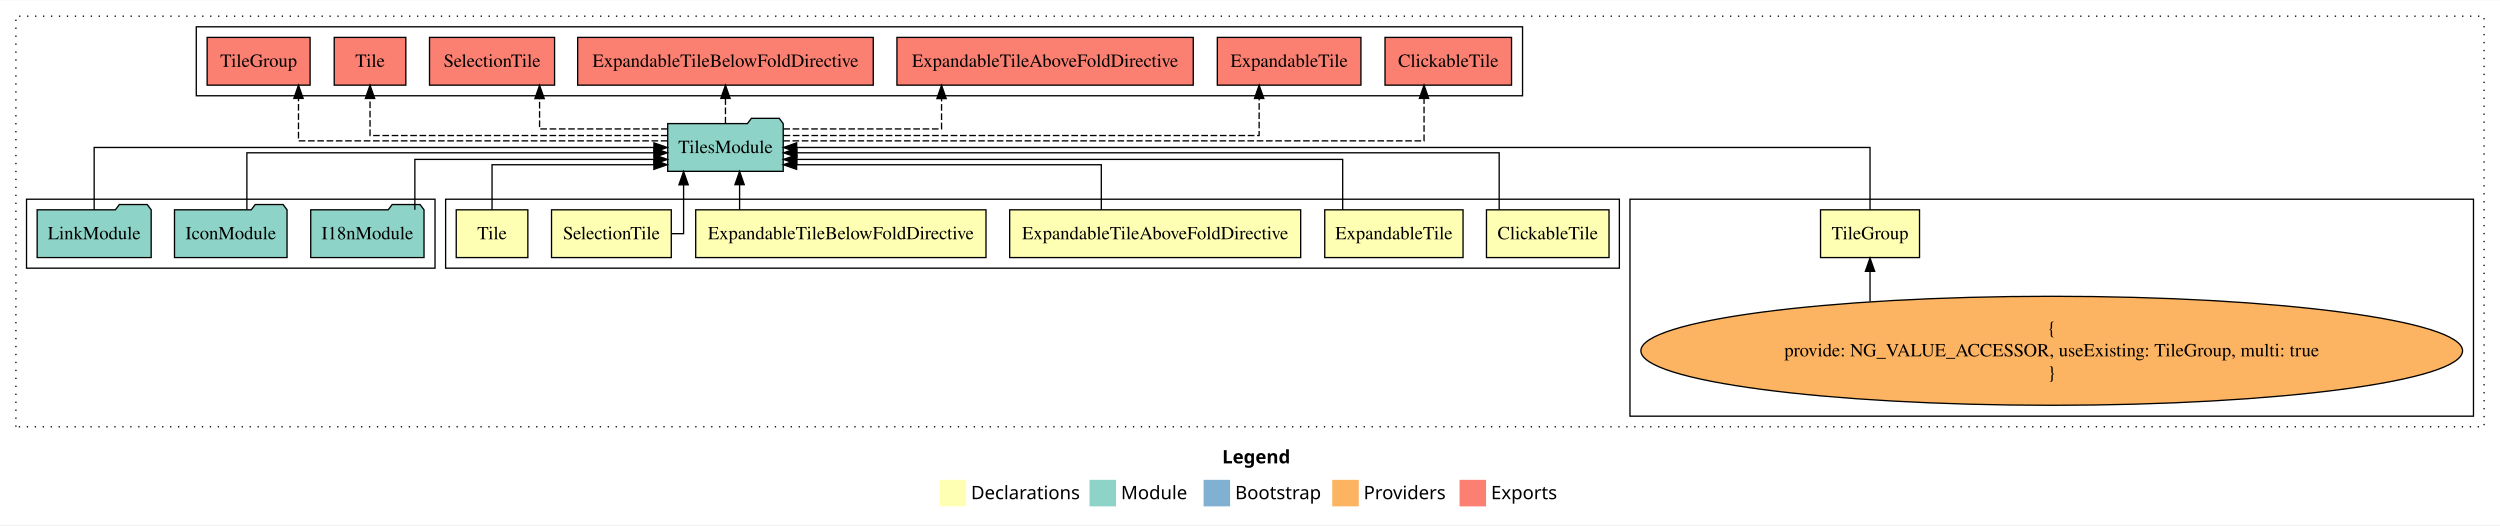
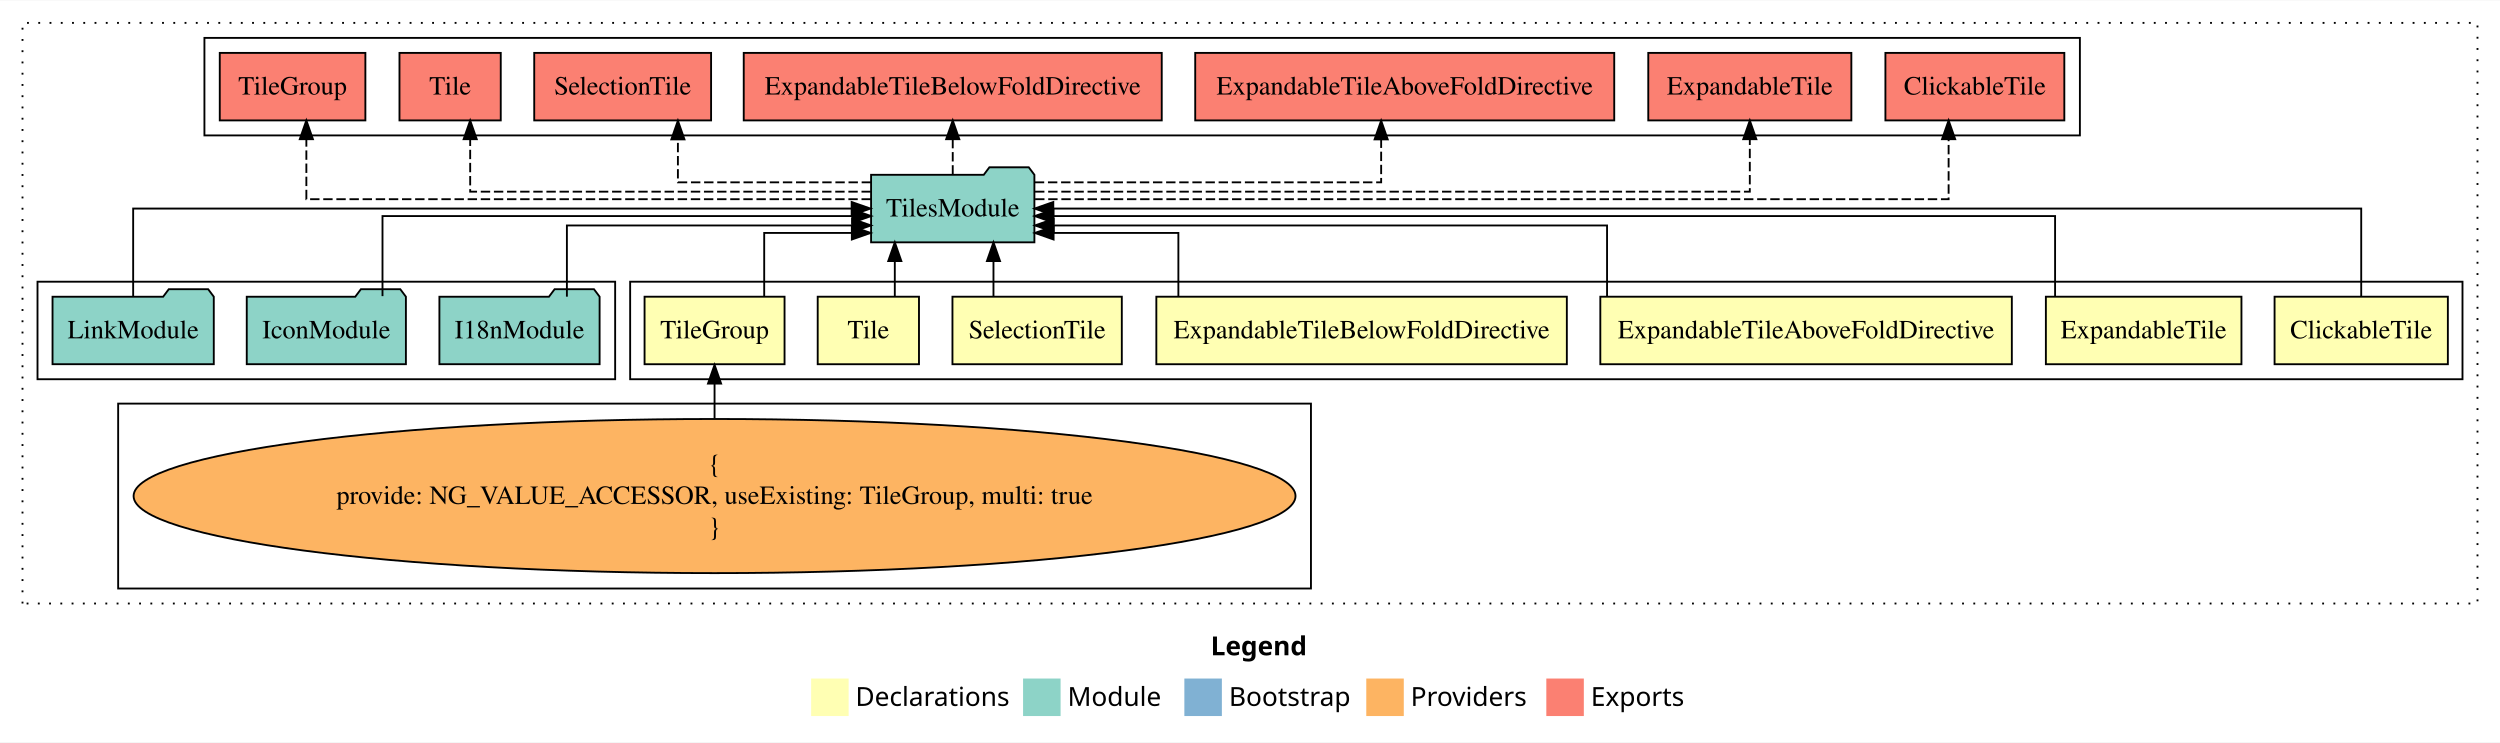
- <svg xmlns="http://www.w3.org/2000/svg" width="1885pt" height="396pt" viewBox="0.00 0.00 1885.00 395.59">
+ <svg xmlns="http://www.w3.org/2000/svg" width="1333pt" height="396pt" viewBox="0.00 0.00 1333.00 395.59">
  <g id="graph0" class="graph" transform="scale(1 1) rotate(0) translate(4 391.59)">
-     <polygon fill="white" stroke="transparent" points="-4,4 -4,-391.59 1881,-391.59 1881,4 -4,4" />
-     <text text-anchor="start" x="917.51" y="-42.4" font-family="Times-12" font-weight="bold" font-size="14.00">Legend</text>
-     <polygon fill="#ffffb3" stroke="transparent" points="704.5,-10 704.5,-30 724.5,-30 724.5,-10 704.5,-10" />
-     <text text-anchor="start" x="728.13" y="-15.4" font-family="Times-12" font-size="14.00">  Declarations</text>
-     <polygon fill="#8dd3c7" stroke="transparent" points="817.5,-10 817.5,-30 837.5,-30 837.5,-10 817.5,-10" />
-     <text text-anchor="start" x="841.23" y="-15.4" font-family="Times-12" font-size="14.00">  Module</text>
-     <polygon fill="#80b1d3" stroke="transparent" points="903.5,-10 903.5,-30 923.5,-30 923.5,-10 903.5,-10" />
-     <text text-anchor="start" x="927.28" y="-15.4" font-family="Times-12" font-size="14.00">  Bootstrap</text>
-     <polygon fill="#fdb462" stroke="transparent" points="1000.5,-10 1000.5,-30 1020.5,-30 1020.5,-10 1000.5,-10" />
-     <text text-anchor="start" x="1024.17" y="-15.4" font-family="Times-12" font-size="14.00">  Providers</text>
-     <polygon fill="#fb8072" stroke="transparent" points="1096.5,-10 1096.5,-30 1116.5,-30 1116.5,-10 1096.5,-10" />
-     <text text-anchor="start" x="1120.23" y="-15.4" font-family="Times-12" font-size="14.00">  Exports</text>
+     <polygon fill="white" stroke="transparent" points="-4,4 -4,-391.59 1329,-391.59 1329,4 -4,4" />
+     <text text-anchor="start" x="641.51" y="-42.4" font-family="Times-12" font-weight="bold" font-size="14.00">Legend</text>
+     <polygon fill="#ffffb3" stroke="transparent" points="428.5,-10 428.5,-30 448.5,-30 448.5,-10 428.5,-10" />
+     <text text-anchor="start" x="452.13" y="-15.4" font-family="Times-12" font-size="14.00">  Declarations</text>
+     <polygon fill="#8dd3c7" stroke="transparent" points="541.5,-10 541.5,-30 561.5,-30 561.5,-10 541.5,-10" />
+     <text text-anchor="start" x="565.23" y="-15.4" font-family="Times-12" font-size="14.00">  Module</text>
+     <polygon fill="#80b1d3" stroke="transparent" points="627.5,-10 627.5,-30 647.5,-30 647.5,-10 627.5,-10" />
+     <text text-anchor="start" x="651.28" y="-15.4" font-family="Times-12" font-size="14.00">  Bootstrap</text>
+     <polygon fill="#fdb462" stroke="transparent" points="724.5,-10 724.5,-30 744.5,-30 744.5,-10 724.5,-10" />
+     <text text-anchor="start" x="748.17" y="-15.4" font-family="Times-12" font-size="14.00">  Providers</text>
+     <polygon fill="#fb8072" stroke="transparent" points="820.5,-10 820.5,-30 840.5,-30 840.5,-10 820.5,-10" />
+     <text text-anchor="start" x="844.23" y="-15.4" font-family="Times-12" font-size="14.00">  Exports</text>
    <g id="clust1" class="cluster">
-       <polygon fill="none" stroke="black" stroke-dasharray="1,5" points="8,-70 8,-379.59 1869,-379.59 1869,-70 8,-70" />
+       <polygon fill="none" stroke="black" stroke-dasharray="1,5" points="8,-70 8,-379.59 1317,-379.59 1317,-70 8,-70" />
+     </g>
+     <g id="clust11" class="cluster">
+       <polygon fill="none" stroke="black" points="105,-319.59 105,-371.59 1105,-371.59 1105,-319.59 105,-319.59" />
+     </g>
+     <g id="clust2" class="cluster">
+       <polygon fill="none" stroke="black" points="332,-189.59 332,-241.59 1309,-241.59 1309,-189.59 332,-189.59" />
    </g>
    <g id="clust9" class="cluster">
-       <polygon fill="none" stroke="black" points="1225,-78 1225,-241.59 1861,-241.59 1861,-78 1225,-78" />
-     </g>
-     <g id="clust2" class="cluster">
-       <polygon fill="none" stroke="black" points="332,-189.59 332,-241.59 1217,-241.59 1217,-189.59 332,-189.59" />
-     </g>
-     <g id="clust11" class="cluster">
-       <polygon fill="none" stroke="black" points="144,-319.59 144,-371.59 1144,-371.59 1144,-319.59 144,-319.59" />
+       <polygon fill="none" stroke="black" points="59,-78 59,-176.59 695,-176.59 695,-78 59,-78" />
    </g>
    <g id="clust10" class="cluster">
      <polygon fill="none" stroke="black" points="16,-189.59 16,-241.59 324,-241.59 324,-189.59 16,-189.59" />
    </g>
    <g id="node1" class="node">
-       <polygon fill="#ffffb3" stroke="black" points="1209.2,-233.59 1116.8,-233.59 1116.8,-197.59 1209.2,-197.59 1209.2,-233.59" />
-       <text text-anchor="middle" x="1163" y="-211.39" font-family="Times,serif" font-size="14.00">ClickableTile</text>
+       <polygon fill="#ffffb3" stroke="black" points="1301.2,-233.59 1208.8,-233.59 1208.8,-197.59 1301.2,-197.59 1301.2,-233.59" />
+       <text text-anchor="middle" x="1255" y="-211.39" font-family="Times,serif" font-size="14.00">ClickableTile</text>
    </g>
    <g id="node8" class="node">
-       <polygon fill="#8dd3c7" stroke="black" points="586.54,-298.59 583.54,-302.59 562.54,-302.59 559.54,-298.59 499.46,-298.59 499.46,-262.59 586.54,-262.59 586.54,-298.59" />
-       <text text-anchor="middle" x="543" y="-276.39" font-family="Times,serif" font-size="14.00">TilesModule</text>
+       <polygon fill="#8dd3c7" stroke="black" points="547.54,-298.59 544.54,-302.59 523.54,-302.59 520.54,-298.59 460.46,-298.59 460.46,-262.59 547.54,-262.59 547.54,-298.59" />
+       <text text-anchor="middle" x="504" y="-276.39" font-family="Times,serif" font-size="14.00">TilesModule</text>
    </g>
    <g id="edge1" class="edge">
-       <path fill="none" stroke="black" d="M1126.38,-233.89C1126.38,-251.86 1126.38,-276.59 1126.38,-276.59 1126.38,-276.59 596.85,-276.59 596.85,-276.59" />
-       <polygon fill="black" stroke="black" points="596.85,-273.09 586.85,-276.59 596.85,-280.09 596.85,-273.09" />
+       <path fill="none" stroke="black" d="M1255,-233.7C1255,-252.93 1255,-280.59 1255,-280.59 1255,-280.59 557.62,-280.59 557.62,-280.59" />
+       <polygon fill="black" stroke="black" points="557.62,-277.09 547.62,-280.59 557.62,-284.09 557.62,-277.09" />
    </g>
    <g id="node2" class="node">
-       <polygon fill="#ffffb3" stroke="black" points="1099.14,-233.59 994.86,-233.59 994.86,-197.59 1099.14,-197.59 1099.14,-233.59" />
-       <text text-anchor="middle" x="1047" y="-211.39" font-family="Times,serif" font-size="14.00">ExpandableTile</text>
+       <polygon fill="#ffffb3" stroke="black" points="1191.14,-233.59 1086.86,-233.59 1086.86,-197.59 1191.14,-197.59 1191.14,-233.59" />
+       <text text-anchor="middle" x="1139" y="-211.39" font-family="Times,serif" font-size="14.00">ExpandableTile</text>
    </g>
    <g id="edge2" class="edge">
-       <path fill="none" stroke="black" d="M1008.38,-233.62C1008.38,-249.99 1008.38,-271.59 1008.38,-271.59 1008.38,-271.59 596.78,-271.59 596.78,-271.59" />
-       <polygon fill="black" stroke="black" points="596.78,-268.09 586.78,-271.59 596.78,-275.09 596.78,-268.09" />
+       <path fill="none" stroke="black" d="M1091.77,-233.89C1091.77,-251.86 1091.77,-276.59 1091.77,-276.59 1091.77,-276.59 557.7,-276.59 557.7,-276.59" />
+       <polygon fill="black" stroke="black" points="557.7,-273.09 547.7,-276.59 557.7,-280.09 557.7,-273.09" />
    </g>
    <g id="node3" class="node">
-       <polygon fill="#ffffb3" stroke="black" points="976.71,-233.59 757.29,-233.59 757.29,-197.59 976.71,-197.59 976.71,-233.59" />
-       <text text-anchor="middle" x="867" y="-211.39" font-family="Times,serif" font-size="14.00">ExpandableTileAboveFoldDirective</text>
+       <polygon fill="#ffffb3" stroke="black" points="1068.71,-233.59 849.29,-233.59 849.29,-197.59 1068.71,-197.59 1068.71,-233.59" />
+       <text text-anchor="middle" x="959" y="-211.39" font-family="Times,serif" font-size="14.00">ExpandableTileAboveFoldDirective</text>
    </g>
    <g id="edge3" class="edge">
-       <path fill="none" stroke="black" d="M826.38,-233.78C826.38,-248.77 826.38,-267.59 826.38,-267.59 826.38,-267.59 596.66,-267.59 596.66,-267.59" />
-       <polygon fill="black" stroke="black" points="596.66,-264.09 586.66,-267.59 596.66,-271.09 596.66,-264.09" />
+       <path fill="none" stroke="black" d="M852.88,-233.62C852.88,-249.99 852.88,-271.59 852.88,-271.59 852.88,-271.59 557.83,-271.59 557.83,-271.59" />
+       <polygon fill="black" stroke="black" points="557.83,-268.09 547.83,-271.59 557.83,-275.09 557.83,-268.09" />
    </g>
    <g id="node4" class="node">
-       <polygon fill="#ffffb3" stroke="black" points="739.44,-233.59 520.56,-233.59 520.56,-197.59 739.44,-197.59 739.44,-233.59" />
-       <text text-anchor="middle" x="630" y="-211.39" font-family="Times,serif" font-size="14.00">ExpandableTileBelowFoldDirective</text>
+       <polygon fill="#ffffb3" stroke="black" points="831.44,-233.59 612.56,-233.59 612.56,-197.59 831.44,-197.59 831.44,-233.59" />
+       <text text-anchor="middle" x="722" y="-211.39" font-family="Times,serif" font-size="14.00">ExpandableTileBelowFoldDirective</text>
    </g>
    <g id="edge4" class="edge">
-       <path fill="none" stroke="black" d="M553.65,-233.7C553.65,-233.7 553.65,-252.58 553.65,-252.58" />
-       <polygon fill="black" stroke="black" points="550.15,-252.58 553.65,-262.58 557.15,-252.58 550.15,-252.58" />
+       <path fill="none" stroke="black" d="M624.31,-233.78C624.31,-248.77 624.31,-267.59 624.31,-267.59 624.31,-267.59 557.77,-267.59 557.77,-267.59" />
+       <polygon fill="black" stroke="black" points="557.77,-264.09 547.77,-267.59 557.77,-271.09 557.77,-264.09" />
    </g>
    <g id="node5" class="node">
-       <polygon fill="#ffffb3" stroke="black" points="502.15,-233.59 411.85,-233.59 411.85,-197.59 502.15,-197.59 502.15,-233.59" />
-       <text text-anchor="middle" x="457" y="-211.39" font-family="Times,serif" font-size="14.00">SelectionTile</text>
+       <polygon fill="#ffffb3" stroke="black" points="594.15,-233.59 503.85,-233.59 503.85,-197.59 594.15,-197.59 594.15,-233.59" />
+       <text text-anchor="middle" x="549" y="-211.39" font-family="Times,serif" font-size="14.00">SelectionTile</text>
    </g>
    <g id="edge5" class="edge">
-       <path fill="none" stroke="black" d="M502.44,-215.59C507.81,-215.59 511.43,-215.59 511.43,-215.59 511.43,-215.59 511.43,-252.48 511.43,-252.48" />
-       <polygon fill="black" stroke="black" points="507.93,-252.48 511.43,-262.48 514.93,-252.48 507.93,-252.48" />
+       <path fill="none" stroke="black" d="M525.72,-233.7C525.72,-233.7 525.72,-252.58 525.72,-252.58" />
+       <polygon fill="black" stroke="black" points="522.22,-252.58 525.72,-262.58 529.22,-252.58 522.22,-252.58" />
    </g>
    <g id="node6" class="node">
-       <polygon fill="#ffffb3" stroke="black" points="394,-233.59 340,-233.59 340,-197.59 394,-197.59 394,-233.59" />
-       <text text-anchor="middle" x="367" y="-211.39" font-family="Times,serif" font-size="14.00">Tile</text>
+       <polygon fill="#ffffb3" stroke="black" points="486,-233.59 432,-233.59 432,-197.59 486,-197.59 486,-233.59" />
+       <text text-anchor="middle" x="459" y="-211.39" font-family="Times,serif" font-size="14.00">Tile</text>
    </g>
    <g id="edge6" class="edge">
-       <path fill="none" stroke="black" d="M367,-233.78C367,-248.77 367,-267.59 367,-267.59 367,-267.59 489.04,-267.59 489.04,-267.59" />
-       <polygon fill="black" stroke="black" points="489.04,-271.09 499.04,-267.59 489.04,-264.09 489.04,-271.09" />
+       <path fill="none" stroke="black" d="M473.11,-233.7C473.11,-233.7 473.11,-252.58 473.11,-252.58" />
+       <polygon fill="black" stroke="black" points="469.61,-252.58 473.11,-262.58 476.61,-252.58 469.61,-252.58" />
    </g>
    <g id="node7" class="node">
-       <polygon fill="#ffffb3" stroke="black" points="1443.32,-233.59 1368.68,-233.59 1368.68,-197.59 1443.32,-197.59 1443.32,-233.59" />
-       <text text-anchor="middle" x="1406" y="-211.39" font-family="Times,serif" font-size="14.00">TileGroup</text>
+       <polygon fill="#ffffb3" stroke="black" points="414.32,-233.59 339.68,-233.59 339.68,-197.59 414.32,-197.59 414.32,-233.59" />
+       <text text-anchor="middle" x="377" y="-211.39" font-family="Times,serif" font-size="14.00">TileGroup</text>
    </g>
    <g id="edge7" class="edge">
-       <path fill="none" stroke="black" d="M1406,-233.7C1406,-252.93 1406,-280.59 1406,-280.59 1406,-280.59 596.68,-280.59 596.68,-280.59" />
-       <polygon fill="black" stroke="black" points="596.68,-277.09 586.68,-280.59 596.68,-284.09 596.68,-277.09" />
+       <path fill="none" stroke="black" d="M403.47,-233.78C403.47,-248.77 403.47,-267.59 403.47,-267.59 403.47,-267.59 450.2,-267.59 450.2,-267.59" />
+       <polygon fill="black" stroke="black" points="450.2,-271.09 460.2,-267.59 450.2,-264.09 450.2,-271.09" />
    </g>
    <g id="node13" class="node">
-       <polygon fill="#fb8072" stroke="black" points="1135.7,-363.59 1040.3,-363.59 1040.3,-327.59 1135.7,-327.59 1135.7,-363.59" />
-       <text text-anchor="middle" x="1088" y="-341.39" font-family="Times,serif" font-size="14.00">ClickableTile </text>
+       <polygon fill="#fb8072" stroke="black" points="1096.7,-363.59 1001.3,-363.59 1001.3,-327.59 1096.7,-327.59 1096.7,-363.59" />
+       <text text-anchor="middle" x="1049" y="-341.39" font-family="Times,serif" font-size="14.00">ClickableTile </text>
    </g>
    <g id="edge12" class="edge">
-       <path fill="none" stroke="black" stroke-dasharray="5,2" d="M586.55,-285.59C712.75,-285.59 1069.73,-285.59 1069.73,-285.59 1069.73,-285.59 1069.73,-317.59 1069.73,-317.59" />
-       <polygon fill="black" stroke="black" points="1066.23,-317.59 1069.73,-327.59 1073.23,-317.59 1066.23,-317.59" />
+       <path fill="none" stroke="black" stroke-dasharray="5,2" d="M547.91,-285.59C675.13,-285.59 1035,-285.59 1035,-285.59 1035,-285.59 1035,-317.59 1035,-317.59" />
+       <polygon fill="black" stroke="black" points="1031.5,-317.59 1035,-327.59 1038.5,-317.59 1031.5,-317.59" />
    </g>
    <g id="node14" class="node">
-       <polygon fill="#fb8072" stroke="black" points="1022.14,-363.59 913.86,-363.59 913.86,-327.59 1022.14,-327.59 1022.14,-363.59" />
-       <text text-anchor="middle" x="968" y="-341.39" font-family="Times,serif" font-size="14.00">ExpandableTile </text>
+       <polygon fill="#fb8072" stroke="black" points="983.14,-363.59 874.86,-363.59 874.86,-327.59 983.14,-327.59 983.14,-363.59" />
+       <text text-anchor="middle" x="929" y="-341.39" font-family="Times,serif" font-size="14.00">ExpandableTile </text>
    </g>
    <g id="edge13" class="edge">
-       <path fill="none" stroke="black" stroke-dasharray="5,2" d="M586.83,-289.59C691.12,-289.59 945.39,-289.59 945.39,-289.59 945.39,-289.59 945.39,-317.56 945.39,-317.56" />
-       <polygon fill="black" stroke="black" points="941.89,-317.56 945.39,-327.56 948.89,-317.56 941.89,-317.56" />
+       <path fill="none" stroke="black" stroke-dasharray="5,2" d="M547.88,-289.59C656.47,-289.59 929,-289.59 929,-289.59 929,-289.59 929,-317.56 929,-317.56" />
+       <polygon fill="black" stroke="black" points="925.5,-317.56 929,-327.56 932.5,-317.56 925.5,-317.56" />
    </g>
    <g id="node15" class="node">
-       <polygon fill="#fb8072" stroke="black" points="895.71,-363.59 672.29,-363.59 672.29,-327.59 895.71,-327.59 895.71,-363.59" />
-       <text text-anchor="middle" x="784" y="-341.39" font-family="Times,serif" font-size="14.00">ExpandableTileAboveFoldDirective </text>
+       <polygon fill="#fb8072" stroke="black" points="856.71,-363.59 633.29,-363.59 633.29,-327.59 856.71,-327.59 856.71,-363.59" />
+       <text text-anchor="middle" x="745" y="-341.39" font-family="Times,serif" font-size="14.00">ExpandableTileAboveFoldDirective </text>
    </g>
    <g id="edge14" class="edge">
-       <path fill="none" stroke="black" stroke-dasharray="5,2" d="M586.66,-294.59C634.93,-294.59 705.93,-294.59 705.93,-294.59 705.93,-294.59 705.93,-317.47 705.93,-317.47" />
-       <polygon fill="black" stroke="black" points="702.43,-317.47 705.93,-327.47 709.43,-317.47 702.43,-317.47" />
+       <path fill="none" stroke="black" stroke-dasharray="5,2" d="M547.77,-294.59C614.1,-294.59 732.43,-294.59 732.43,-294.59 732.43,-294.59 732.43,-317.47 732.43,-317.47" />
+       <polygon fill="black" stroke="black" points="728.93,-317.47 732.43,-327.47 735.93,-317.47 728.93,-317.47" />
    </g>
    <g id="node16" class="node">
-       <polygon fill="#fb8072" stroke="black" points="654.44,-363.59 431.56,-363.59 431.56,-327.59 654.44,-327.59 654.44,-363.59" />
-       <text text-anchor="middle" x="543" y="-341.39" font-family="Times,serif" font-size="14.00">ExpandableTileBelowFoldDirective </text>
+       <polygon fill="#fb8072" stroke="black" points="615.44,-363.59 392.56,-363.59 392.56,-327.59 615.44,-327.59 615.44,-363.59" />
+       <text text-anchor="middle" x="504" y="-341.39" font-family="Times,serif" font-size="14.00">ExpandableTileBelowFoldDirective </text>
    </g>
    <g id="edge15" class="edge">
-       <path fill="none" stroke="black" stroke-dasharray="5,2" d="M543,-298.7C543,-298.7 543,-317.58 543,-317.58" />
-       <polygon fill="black" stroke="black" points="539.5,-317.58 543,-327.58 546.5,-317.58 539.5,-317.58" />
+       <path fill="none" stroke="black" stroke-dasharray="5,2" d="M504,-298.7C504,-298.7 504,-317.58 504,-317.58" />
+       <polygon fill="black" stroke="black" points="500.5,-317.58 504,-327.58 507.5,-317.58 500.5,-317.58" />
    </g>
    <g id="node17" class="node">
-       <polygon fill="#fb8072" stroke="black" points="414.15,-363.59 319.85,-363.59 319.85,-327.59 414.15,-327.59 414.15,-363.59" />
-       <text text-anchor="middle" x="367" y="-341.39" font-family="Times,serif" font-size="14.00">SelectionTile </text>
+       <polygon fill="#fb8072" stroke="black" points="375.15,-363.59 280.85,-363.59 280.85,-327.59 375.15,-327.59 375.15,-363.59" />
+       <text text-anchor="middle" x="328" y="-341.39" font-family="Times,serif" font-size="14.00">SelectionTile </text>
    </g>
    <g id="edge16" class="edge">
-       <path fill="none" stroke="black" stroke-dasharray="5,2" d="M499.42,-294.59C458.28,-294.59 402.84,-294.59 402.84,-294.59 402.84,-294.59 402.84,-317.47 402.84,-317.47" />
-       <polygon fill="black" stroke="black" points="399.34,-317.47 402.84,-327.47 406.34,-317.47 399.34,-317.47" />
+       <path fill="none" stroke="black" stroke-dasharray="5,2" d="M460.43,-294.59C417.23,-294.59 357.46,-294.59 357.46,-294.59 357.46,-294.59 357.46,-317.47 357.46,-317.47" />
+       <polygon fill="black" stroke="black" points="353.96,-317.47 357.46,-327.47 360.96,-317.47 353.96,-317.47" />
    </g>
    <g id="node18" class="node">
-       <polygon fill="#fb8072" stroke="black" points="302,-363.59 248,-363.59 248,-327.59 302,-327.59 302,-363.59" />
-       <text text-anchor="middle" x="275" y="-341.39" font-family="Times,serif" font-size="14.00">Tile </text>
+       <polygon fill="#fb8072" stroke="black" points="263,-363.59 209,-363.59 209,-327.59 263,-327.59 263,-363.59" />
+       <text text-anchor="middle" x="236" y="-341.39" font-family="Times,serif" font-size="14.00">Tile </text>
    </g>
    <g id="edge17" class="edge">
-       <path fill="none" stroke="black" stroke-dasharray="5,2" d="M499.34,-289.59C423.4,-289.59 275,-289.59 275,-289.59 275,-289.59 275,-317.56 275,-317.56" />
-       <polygon fill="black" stroke="black" points="271.5,-317.56 275,-327.56 278.5,-317.56 271.5,-317.56" />
+       <path fill="none" stroke="black" stroke-dasharray="5,2" d="M460.35,-289.59C386.94,-289.59 246.7,-289.59 246.7,-289.59 246.7,-289.59 246.7,-317.56 246.7,-317.56" />
+       <polygon fill="black" stroke="black" points="243.2,-317.56 246.7,-327.56 250.2,-317.56 243.2,-317.56" />
    </g>
    <g id="node19" class="node">
-       <polygon fill="#fb8072" stroke="black" points="229.82,-363.59 152.18,-363.59 152.18,-327.59 229.82,-327.59 229.82,-363.59" />
-       <text text-anchor="middle" x="191" y="-341.39" font-family="Times,serif" font-size="14.00">TileGroup </text>
+       <polygon fill="#fb8072" stroke="black" points="190.82,-363.59 113.18,-363.59 113.18,-327.59 190.82,-327.59 190.82,-363.59" />
+       <text text-anchor="middle" x="152" y="-341.39" font-family="Times,serif" font-size="14.00">TileGroup </text>
    </g>
    <g id="edge18" class="edge">
-       <path fill="none" stroke="black" stroke-dasharray="5,2" d="M499.25,-285.59C411.22,-285.59 221.06,-285.59 221.06,-285.59 221.06,-285.59 221.06,-317.59 221.06,-317.59" />
-       <polygon fill="black" stroke="black" points="217.56,-317.59 221.06,-327.59 224.56,-317.59 217.56,-317.59" />
+       <path fill="none" stroke="black" stroke-dasharray="5,2" d="M460.35,-285.59C367.61,-285.59 159.35,-285.59 159.35,-285.59 159.35,-285.59 159.35,-317.59 159.35,-317.59" />
+       <polygon fill="black" stroke="black" points="155.85,-317.59 159.35,-327.59 162.85,-317.59 155.85,-317.59" />
    </g>
    <g id="node9" class="node">
-       <ellipse fill="#fdb462" stroke="black" cx="1543" cy="-127.3" rx="309.77" ry="41.09" />
-       <text text-anchor="middle" x="1543" y="-139.9" font-family="Times,serif" font-size="14.00">{</text>
-       <text text-anchor="middle" x="1543" y="-123.1" font-family="Times,serif" font-size="14.00">    provide: NG_VALUE_ACCESSOR, useExisting: TileGroup, multi: true</text>
-       <text text-anchor="middle" x="1543" y="-106.3" font-family="Times,serif" font-size="14.00">}</text>
+       <ellipse fill="#fdb462" stroke="black" cx="377" cy="-127.3" rx="309.77" ry="41.09" />
+       <text text-anchor="middle" x="377" y="-139.9" font-family="Times,serif" font-size="14.00">{</text>
+       <text text-anchor="middle" x="377" y="-123.1" font-family="Times,serif" font-size="14.00">    provide: NG_VALUE_ACCESSOR, useExisting: TileGroup, multi: true</text>
+       <text text-anchor="middle" x="377" y="-106.3" font-family="Times,serif" font-size="14.00">}</text>
    </g>
    <g id="edge8" class="edge">
-       <path fill="none" stroke="black" d="M1406,-164.48C1406,-164.48 1406,-187.22 1406,-187.22" />
-       <polygon fill="black" stroke="black" points="1402.5,-187.22 1406,-197.22 1409.5,-187.22 1402.5,-187.22" />
+       <path fill="none" stroke="black" d="M377,-168.6C377,-168.6 377,-187.26 377,-187.26" />
+       <polygon fill="black" stroke="black" points="373.5,-187.26 377,-197.26 380.5,-187.26 373.5,-187.26" />
    </g>
    <g id="node10" class="node">
      <polygon fill="#8dd3c7" stroke="black" points="315.71,-233.59 312.71,-237.59 291.71,-237.59 288.71,-233.59 230.29,-233.59 230.29,-197.59 315.71,-197.59 315.71,-233.59" />
      <text text-anchor="middle" x="273" y="-211.39" font-family="Times,serif" font-size="14.00">I18nModule</text>
    </g>
    <g id="edge9" class="edge">
-       <path fill="none" stroke="black" d="M308.8,-233.62C308.8,-249.99 308.8,-271.59 308.8,-271.59 308.8,-271.59 489.22,-271.59 489.22,-271.59" />
-       <polygon fill="black" stroke="black" points="489.22,-275.09 499.22,-271.59 489.22,-268.09 489.22,-275.09" />
+       <path fill="none" stroke="black" d="M298.27,-233.62C298.27,-249.99 298.27,-271.59 298.27,-271.59 298.27,-271.59 450.37,-271.59 450.37,-271.59" />
+       <polygon fill="black" stroke="black" points="450.37,-275.09 460.37,-271.59 450.37,-268.09 450.37,-275.09" />
    </g>
    <g id="node11" class="node">
      <polygon fill="#8dd3c7" stroke="black" points="212.43,-233.59 209.43,-237.59 188.43,-237.59 185.43,-233.59 127.57,-233.59 127.57,-197.59 212.43,-197.59 212.43,-233.59" />
      <text text-anchor="middle" x="170" y="-211.39" font-family="Times,serif" font-size="14.00">IconModule</text>
    </g>
    <g id="edge10" class="edge">
-       <path fill="none" stroke="black" d="M182.15,-233.89C182.15,-251.86 182.15,-276.59 182.15,-276.59 182.15,-276.59 489.11,-276.59 489.11,-276.59" />
-       <polygon fill="black" stroke="black" points="489.11,-280.09 499.11,-276.59 489.11,-273.09 489.11,-280.09" />
+       <path fill="none" stroke="black" d="M199.95,-233.89C199.95,-251.86 199.95,-276.59 199.95,-276.59 199.95,-276.59 450.44,-276.59 450.44,-276.59" />
+       <polygon fill="black" stroke="black" points="450.44,-280.09 460.44,-276.59 450.44,-273.09 450.44,-280.09" />
    </g>
    <g id="node12" class="node">
      <polygon fill="#8dd3c7" stroke="black" points="109.99,-233.59 106.99,-237.59 85.99,-237.59 82.99,-233.59 24.01,-233.59 24.01,-197.59 109.99,-197.59 109.99,-233.59" />
      <text text-anchor="middle" x="67" y="-211.39" font-family="Times,serif" font-size="14.00">LinkModule</text>
    </g>
    <g id="edge11" class="edge">
-       <path fill="none" stroke="black" d="M67,-233.7C67,-252.93 67,-280.59 67,-280.59 67,-280.59 489.07,-280.59 489.07,-280.59" />
-       <polygon fill="black" stroke="black" points="489.07,-284.09 499.07,-280.59 489.07,-277.09 489.07,-284.09" />
+       <path fill="none" stroke="black" d="M67,-233.7C67,-252.93 67,-280.59 67,-280.59 67,-280.59 450.1,-280.59 450.1,-280.59" />
+       <polygon fill="black" stroke="black" points="450.1,-284.09 460.1,-280.59 450.1,-277.09 450.1,-284.09" />
    </g>
  </g>
</svg>
